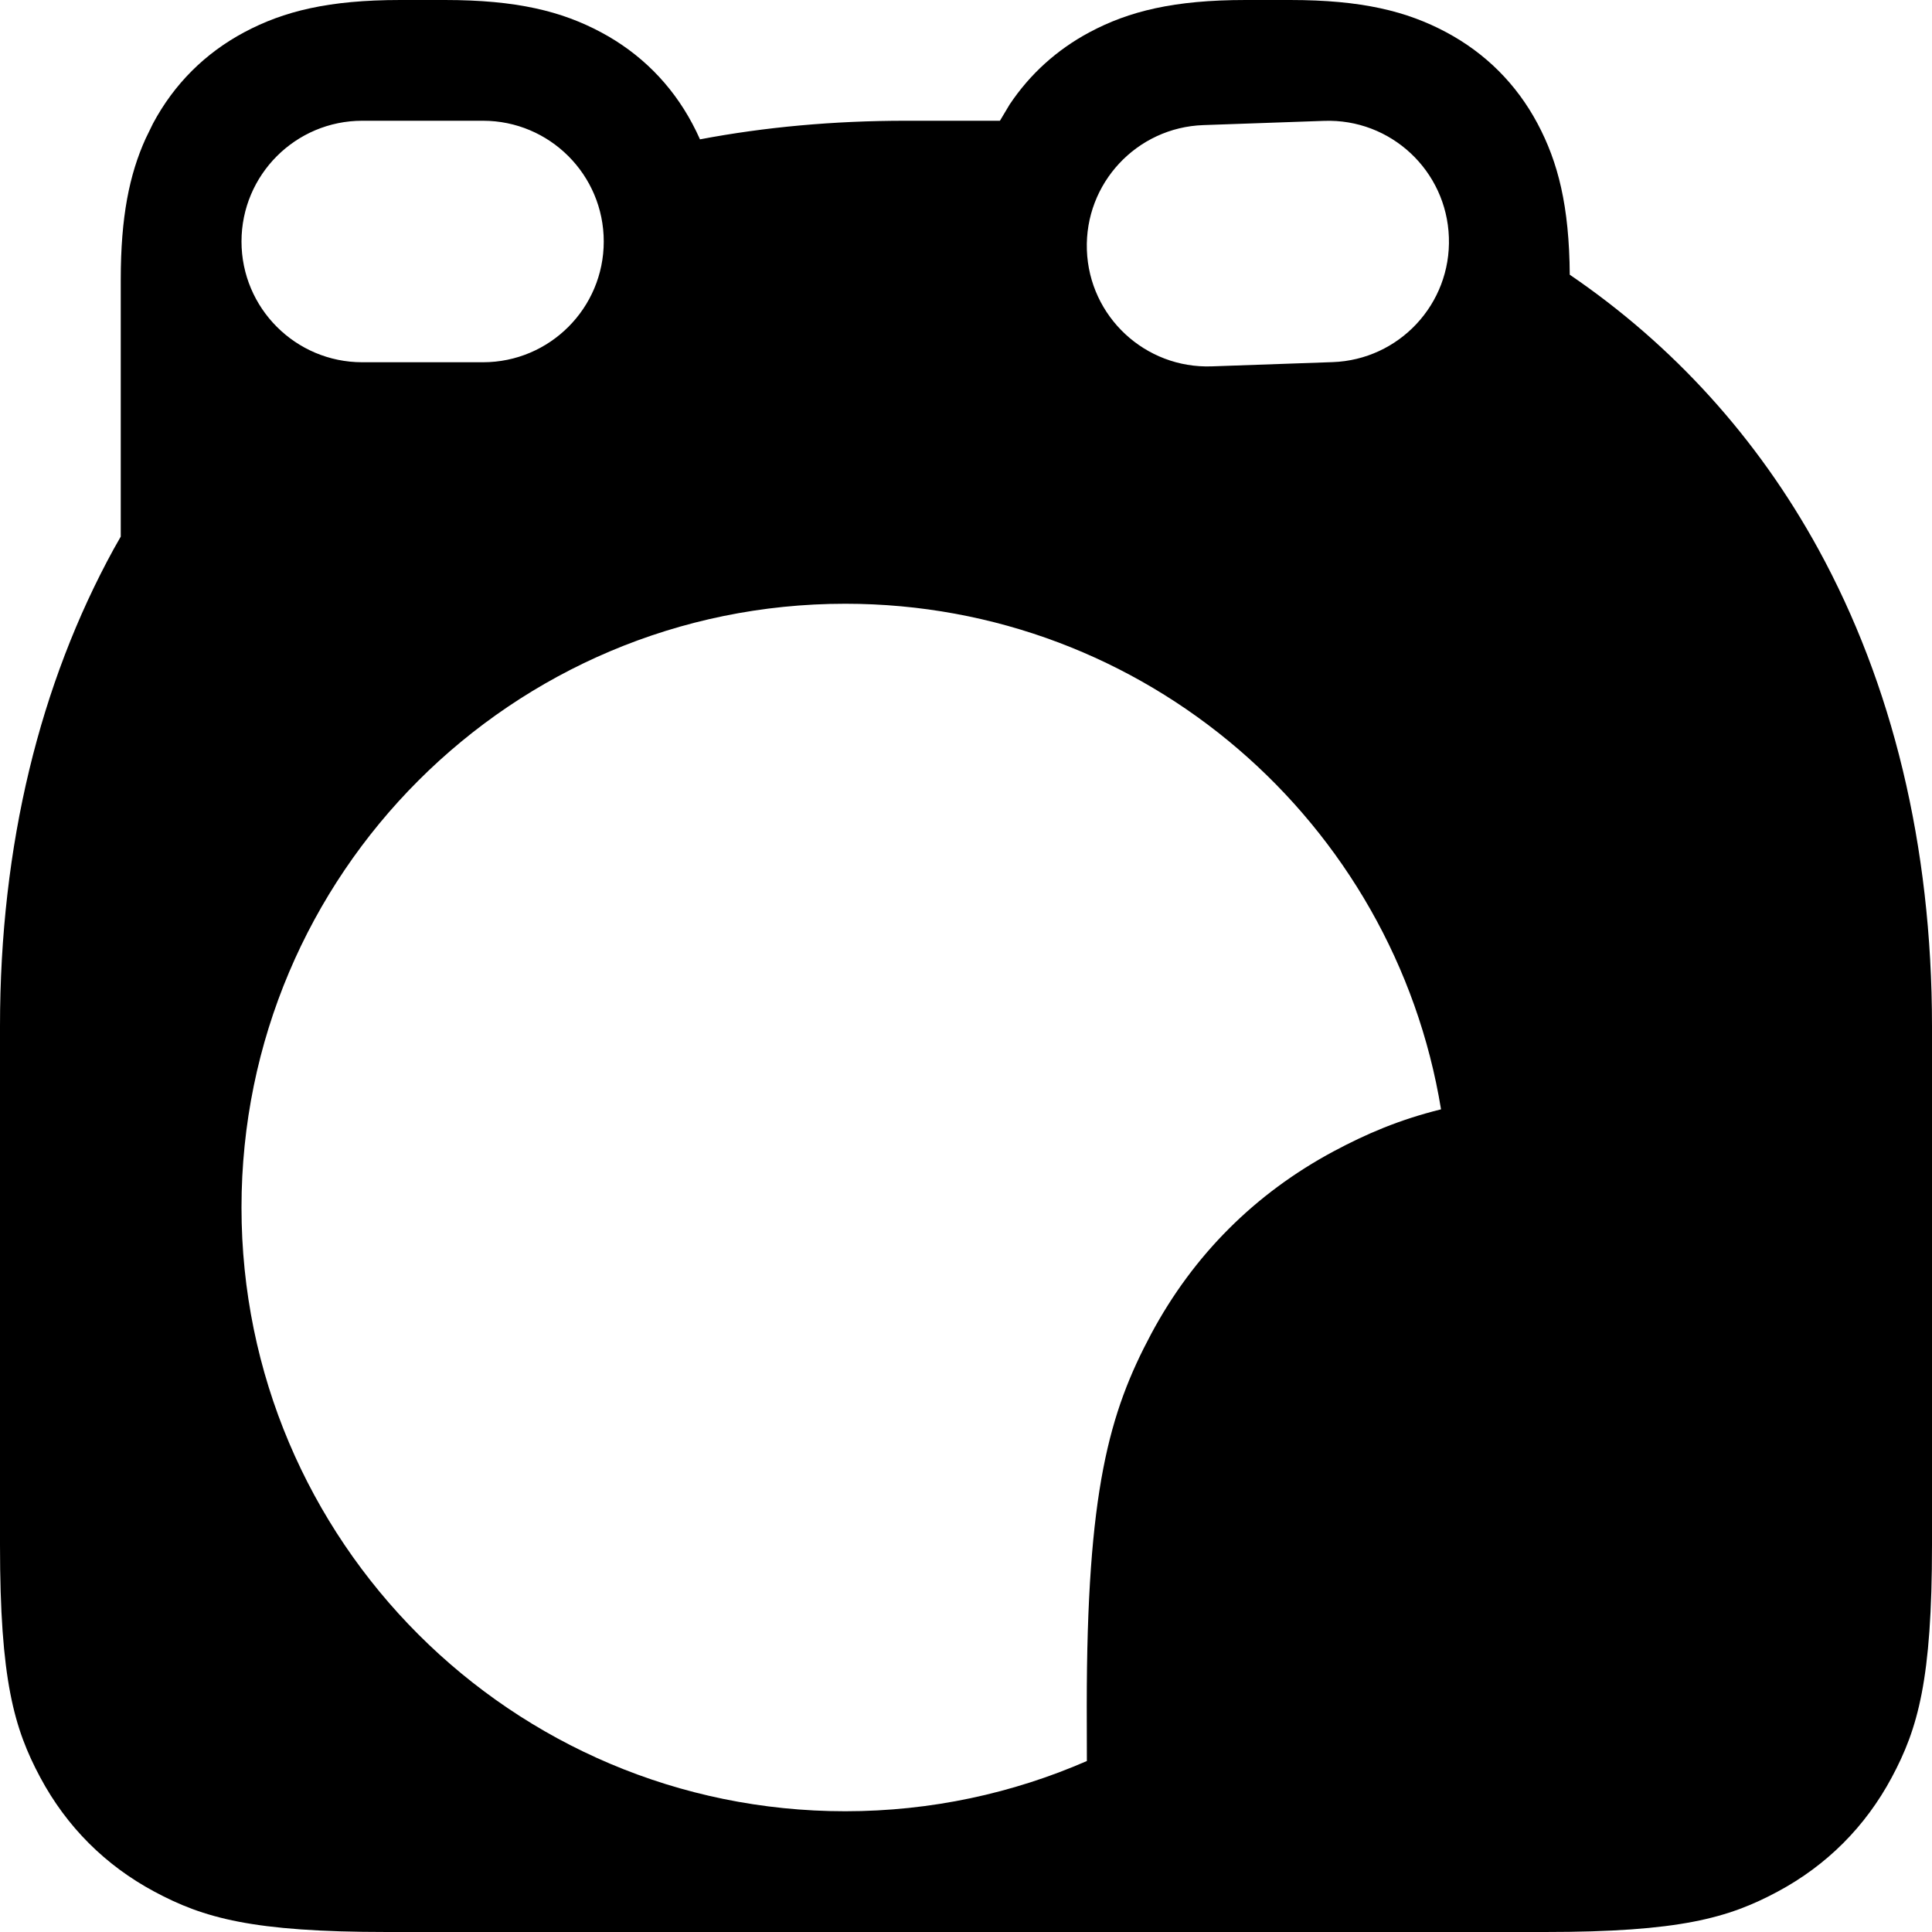
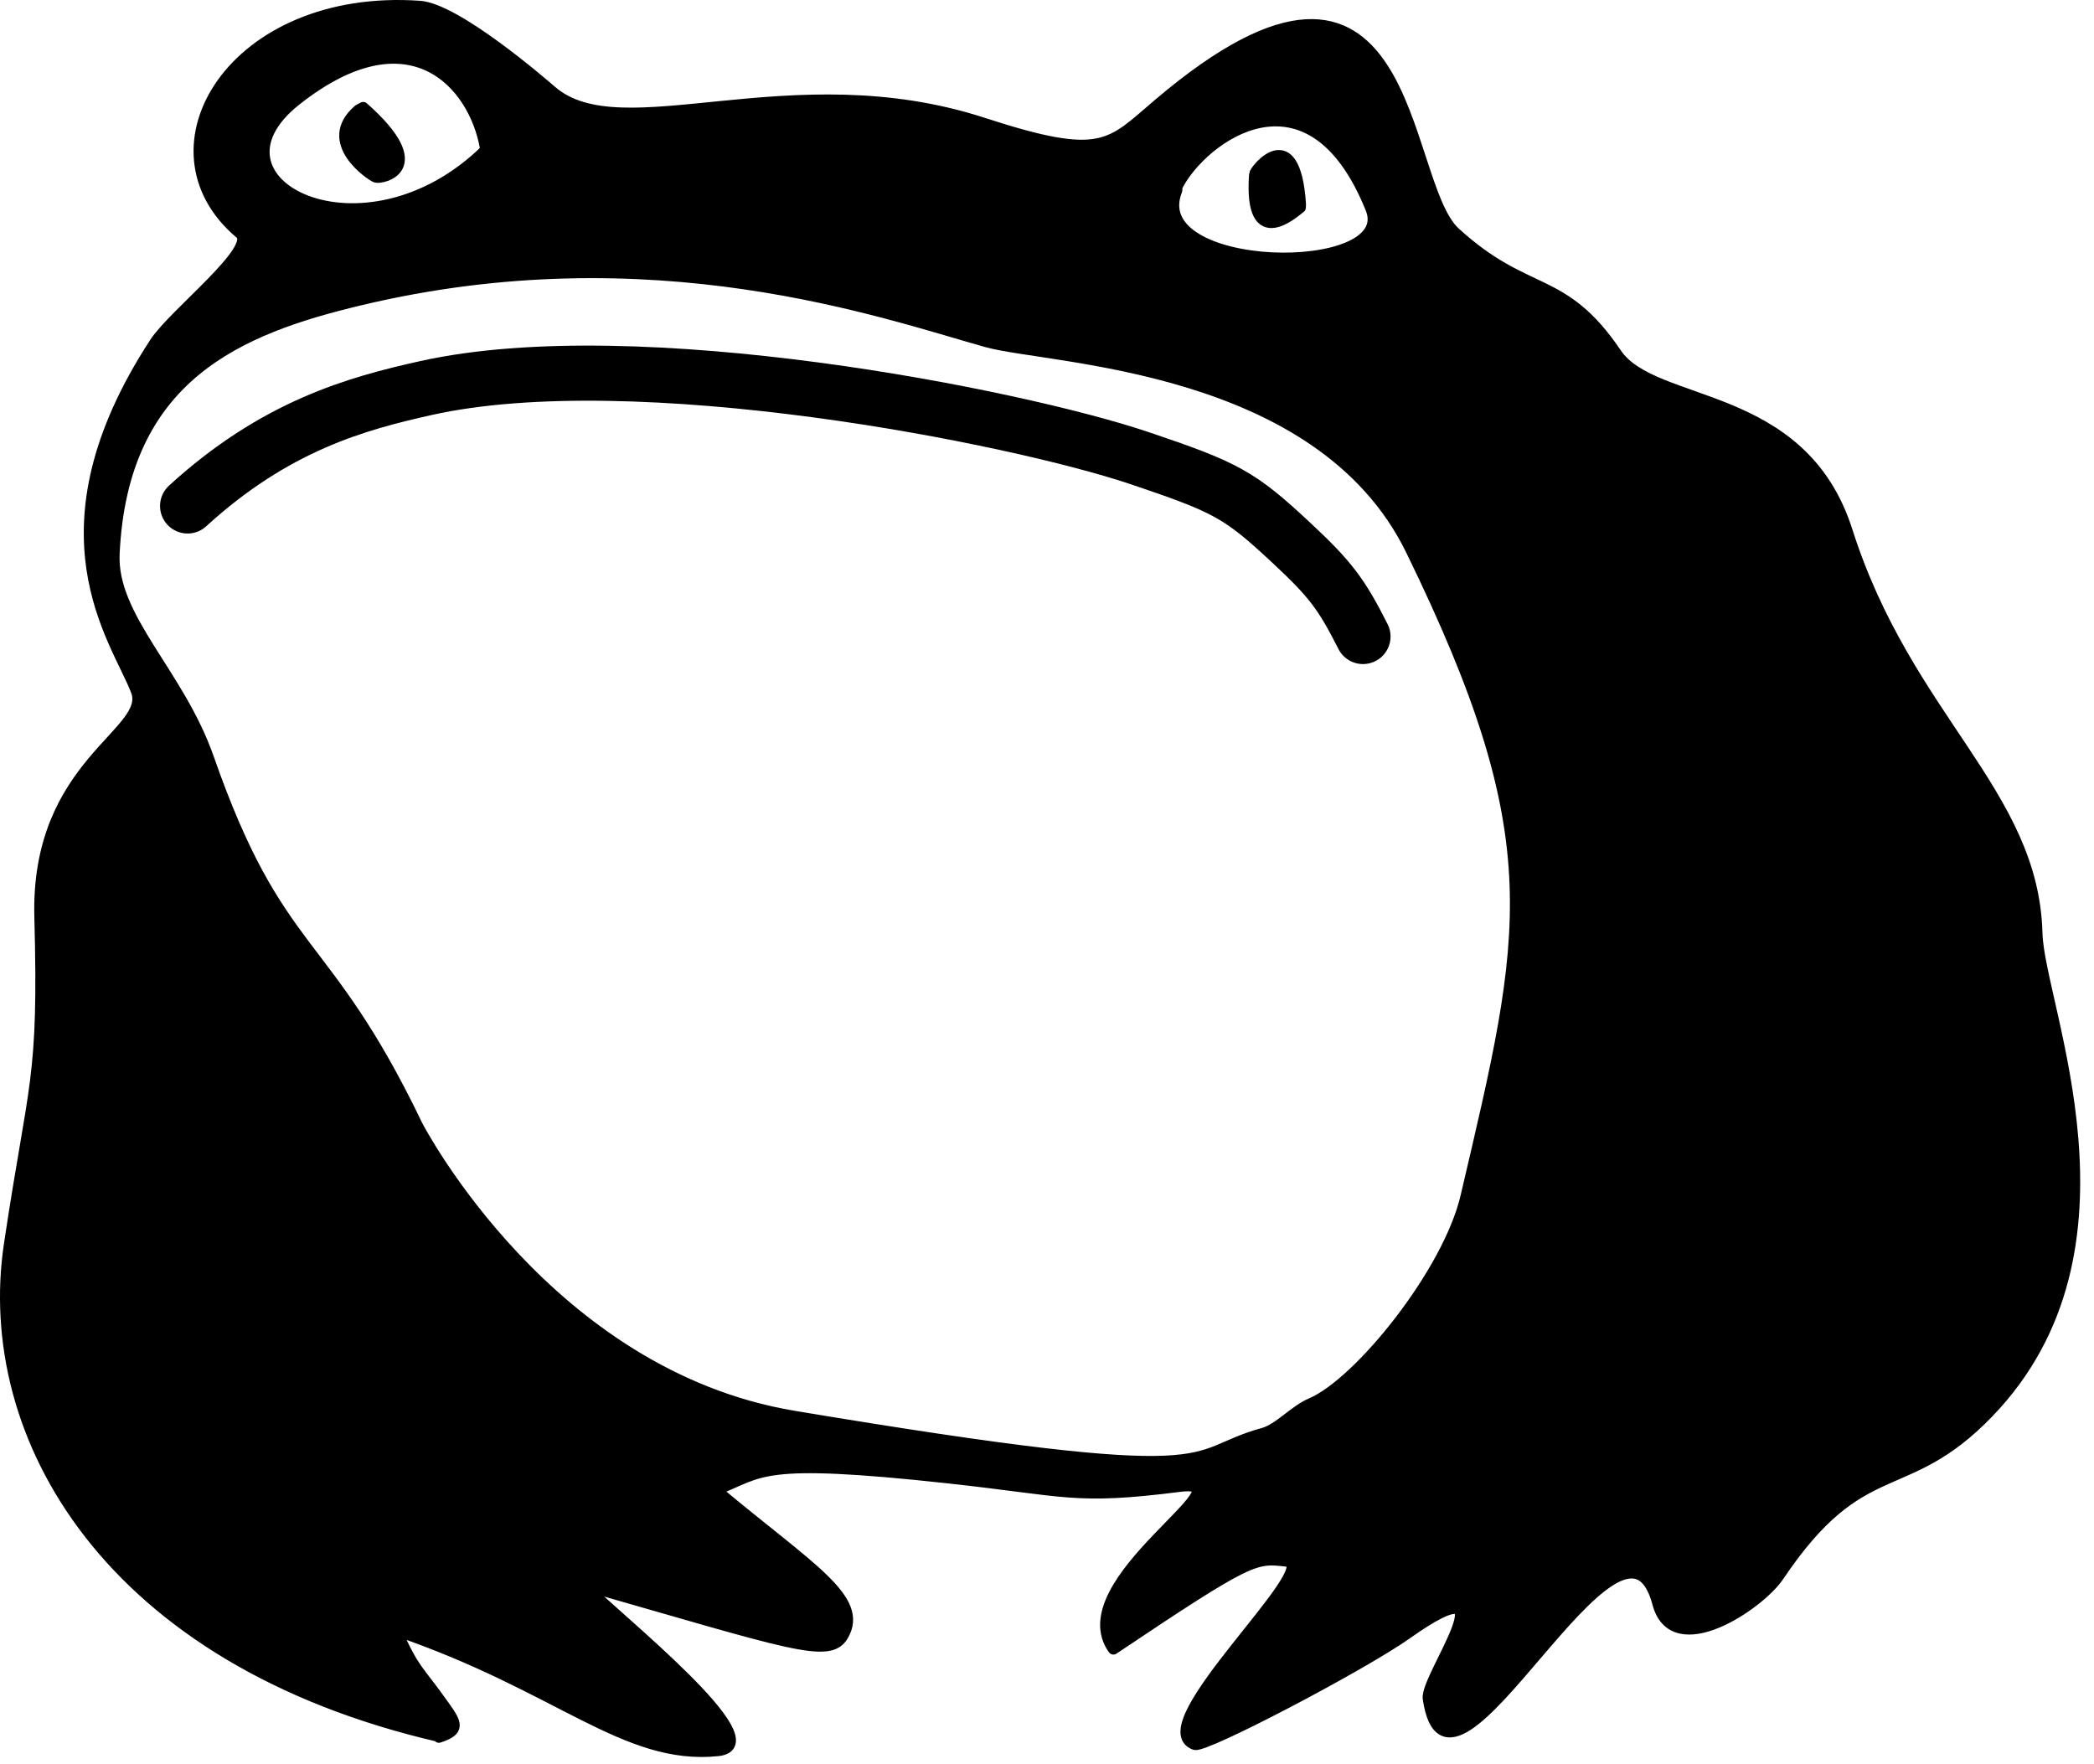
- <svg xmlns="http://www.w3.org/2000/svg" width="16" height="16" viewBox="0 0 16 16">
-   <path fill-rule="evenodd" d="M3.684,-6.35137146e-17 C4.278,5.58939832e-17 4.651,0.093 4.977,0.267 C5.303,0.441 5.559,0.697 5.733,1.023 C5.756,1.066 5.777,1.109 5.797,1.154 C6.335,1.052 6.904,1 7.5,1 L8.281,1 L8.361,0.866 C8.529,0.614 8.752,0.412 9.023,0.267 C9.349,0.093 9.722,5.58939832e-17 10.316,-6.35137146e-17 L10.684,0 C11.278,0 11.651,0.093 11.977,0.267 C12.303,0.441 12.559,0.697 12.733,1.023 C12.903,1.342 12.996,1.705 13,2.275 C13.857,2.859 14.554,3.627 15.059,4.548 C15.668,5.66 16,6.995 16,8.5 L16,12.795 C16,13.91 15.884,14.314 15.666,14.721 C15.448,15.128 15.128,15.448 14.721,15.666 C14.314,15.884 13.91,16 12.795,16 L3.205,16 C2.09,16 1.686,15.884 1.279,15.666 C0.872,15.448 0.552,15.128 0.334,14.721 C0.116,14.314 0,13.91 0,12.795 L1.14870664e-16,8.5 C-2.30966097e-16,6.995 0.332,5.66 0.941,4.548 L1,4.444 L1,2.316 C1,1.796 1.071,1.446 1.206,1.148 L1.267,1.023 C1.441,0.697 1.697,0.441 2.023,0.267 C2.349,0.093 2.722,0 3.316,0 L3.684,-6.35137146e-17 Z M7,5 C4.239,5 2,7.239 2,10 C2,12.761 4.239,15 7,15 C7.711,15 8.388,14.851 9.001,14.584 L9,14.128 C9,12.345 9.186,11.698 9.534,11.046 C9.883,10.394 10.394,9.883 11.046,9.534 C11.316,9.39 11.584,9.274 11.934,9.187 C11.546,6.812 9.485,5 7,5 Z M10.965,1.001 L9.966,1.036 C9.414,1.055 8.982,1.518 9.001,2.07 C9.02,2.622 9.484,3.054 10.036,3.034 L11.035,2.999 C11.587,2.98 12.019,2.517 11.999,1.965 C11.98,1.413 11.517,0.981 10.965,1.001 Z M4,1 L3,1 C2.448,1 2,1.448 2,2 C2,2.552 2.448,3 3,3 L4,3 C4.552,3 5,2.552 5,2 C5,1.448 4.552,1 4,1 Z" />
+ <svg xmlns="http://www.w3.org/2000/svg" width="100%" height="100%" viewBox="0 0 114 96" version="1.1" xml:space="preserve" style="fill-rule:evenodd;clip-rule:evenodd;stroke-linecap:round;stroke-linejoin:round;stroke-miterlimit:1.5;">
+   <g id="Body">
+     <path d="M23.938,94.543c-18.018,-4.16 -24.986,-16.35 -23.426,-26.795c1.336,-8.945 1.901,-8.833 1.658,-17.818c-0.227,-8.393 6.136,-10.02 5.25,-12.323c-1.088,-2.829 -5.704,-8.646 1.013,-18.944c1.047,-1.604 5.64,-5.118 4.639,-5.959c-5.483,-4.608 -0.362,-13.071 9.775,-12.362c1.999,0.139 6.662,4.171 7.179,4.617c3.841,3.321 13.007,-1.674 23.501,1.744c6.545,2.131 6.878,1.222 9.586,-1.072c13.96,-11.825 13.051,4.242 16.095,7.027c3.935,3.599 5.846,2.237 8.786,6.59c2.043,3.023 10.09,1.896 12.564,9.66c3.252,10.208 10.141,14.238 10.337,21.902c0.102,3.972 5.988,17.14 -2.648,26.093c-4.584,4.753 -6.858,2.105 -11.42,8.9c-1.045,1.557 -5.719,4.71 -6.572,1.488c-1.967,-7.434 -11.366,13.008 -12.5,5.176c-0.169,-1.173 4.75,-7.716 -1.194,-3.506c-2.368,1.677 -10.974,6.203 -11.514,6.009c-2.722,-0.978 7.079,-9.741 5.005,-9.979c-1.74,-0.199 -1.907,-0.263 -9.437,4.785c-2.589,-3.634 7.716,-9.378 3.594,-8.855c-5.721,0.726 -6.098,0.243 -12.586,-0.464c-10.409,-1.134 -10.077,-0.333 -12.653,0.659c5.106,4.275 8.091,5.934 6.921,7.927c-0.747,1.271 -2.828,0.468 -14.097,-2.752c1.625,1.692 10.47,8.688 7.288,9.015c-5.055,0.519 -8.625,-3.51 -17.513,-6.543c1.013,2.26 1.153,2.053 2.615,4.117c0.69,0.973 0.858,1.323 -0.289,1.699l0.043,-0.036Zm47.44,-18.136c2.605,-1.101 7.46,-7.11 8.432,-11.263c3.36,-14.357 4.757,-19.351 -2.989,-35.203c-4.979,-10.189 -19.679,-10.379 -23.101,-11.334c-5.575,-1.557 -18.181,-6.09 -34.14,-2.274c-6.497,1.554 -12.912,4.096 -13.367,13.813c-0.163,3.489 3.525,6.518 5.134,11.12c3.86,11.035 6.306,9.455 11.359,19.982c0.097,0.2 7.104,13.617 20.509,15.853c24.265,4.049 21.041,2.166 25.557,0.931c0.849,-0.232 1.705,-1.245 2.606,-1.625Zm-7.303,-66.247l-0.007,0.197c-1.857,4.632 12.118,4.848 10.568,1.002c-3.322,-8.249 -9.218,-3.877 -10.561,-1.199Zm-37.591,-2.031l-0.057,-0.077c-0.605,-3.497 -4.105,-7.511 -10.322,-2.591c-5.615,4.444 3.687,9.262 10.379,2.668Z" style="stroke:#000;stroke-width:0.6px;" />
+   </g>
+   <g id="Belly" />
+   <g id="Layer1">
+     <path d="M19.774,5.85c3.803,3.364 0.977,3.897 0.687,3.794c-0.252,-0.089 -2.98,-1.906 -0.942,-3.658l0.255,-0.136Z" style="stroke:#000;stroke-width:0.6px;" />
+     <path d="M70.8,11.121c-0.298,-4.603 -2.481,-1.874 -2.498,-1.636c-0.329,4.463 2.31,1.918 2.488,1.816c0,0 0.014,-0.12 0.01,-0.18Z" style="stroke:#000;stroke-width:0.6px;" />
+     <path d="M10.213,27.545c4.779,-4.37 9.205,-5.578 12.961,-6.416c11.487,-2.563 32.131,1.547 38.846,3.806c4.771,1.606 5.472,1.991 8.312,4.642c2.083,1.944 2.698,2.752 3.871,5.075" style="fill:none;stroke:#000;stroke-width:3px;" />
+   </g>
</svg>
